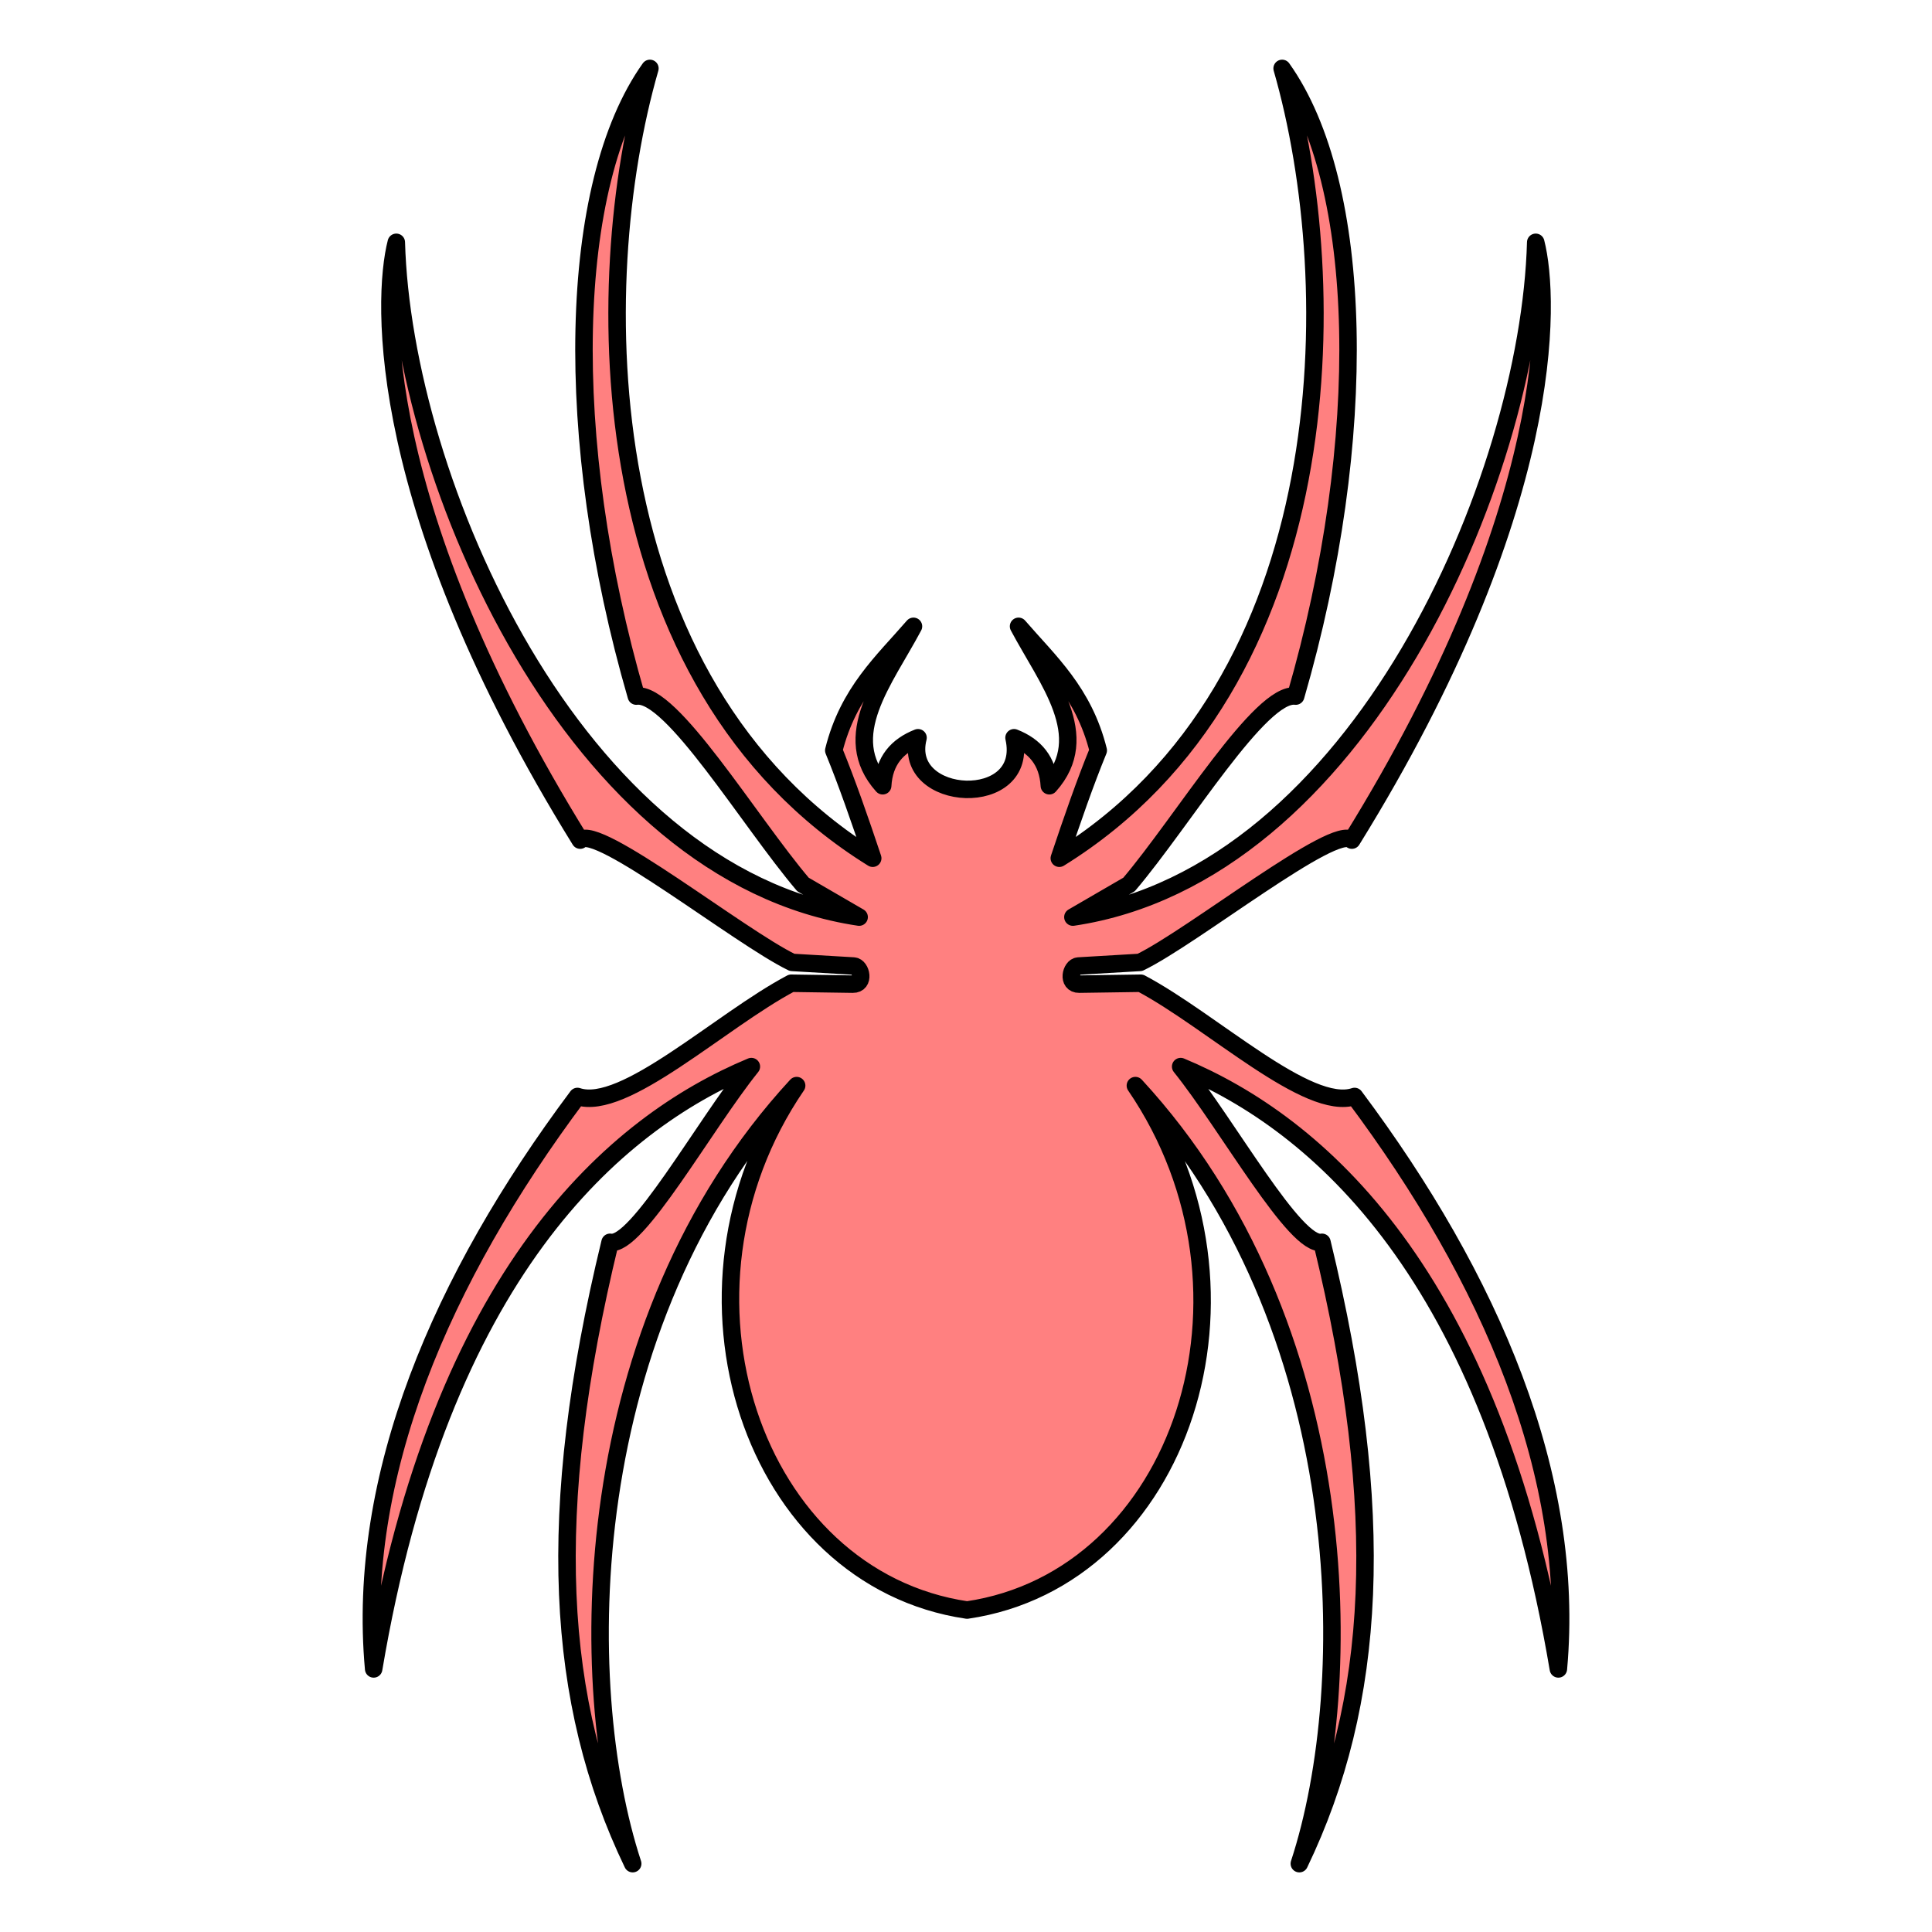
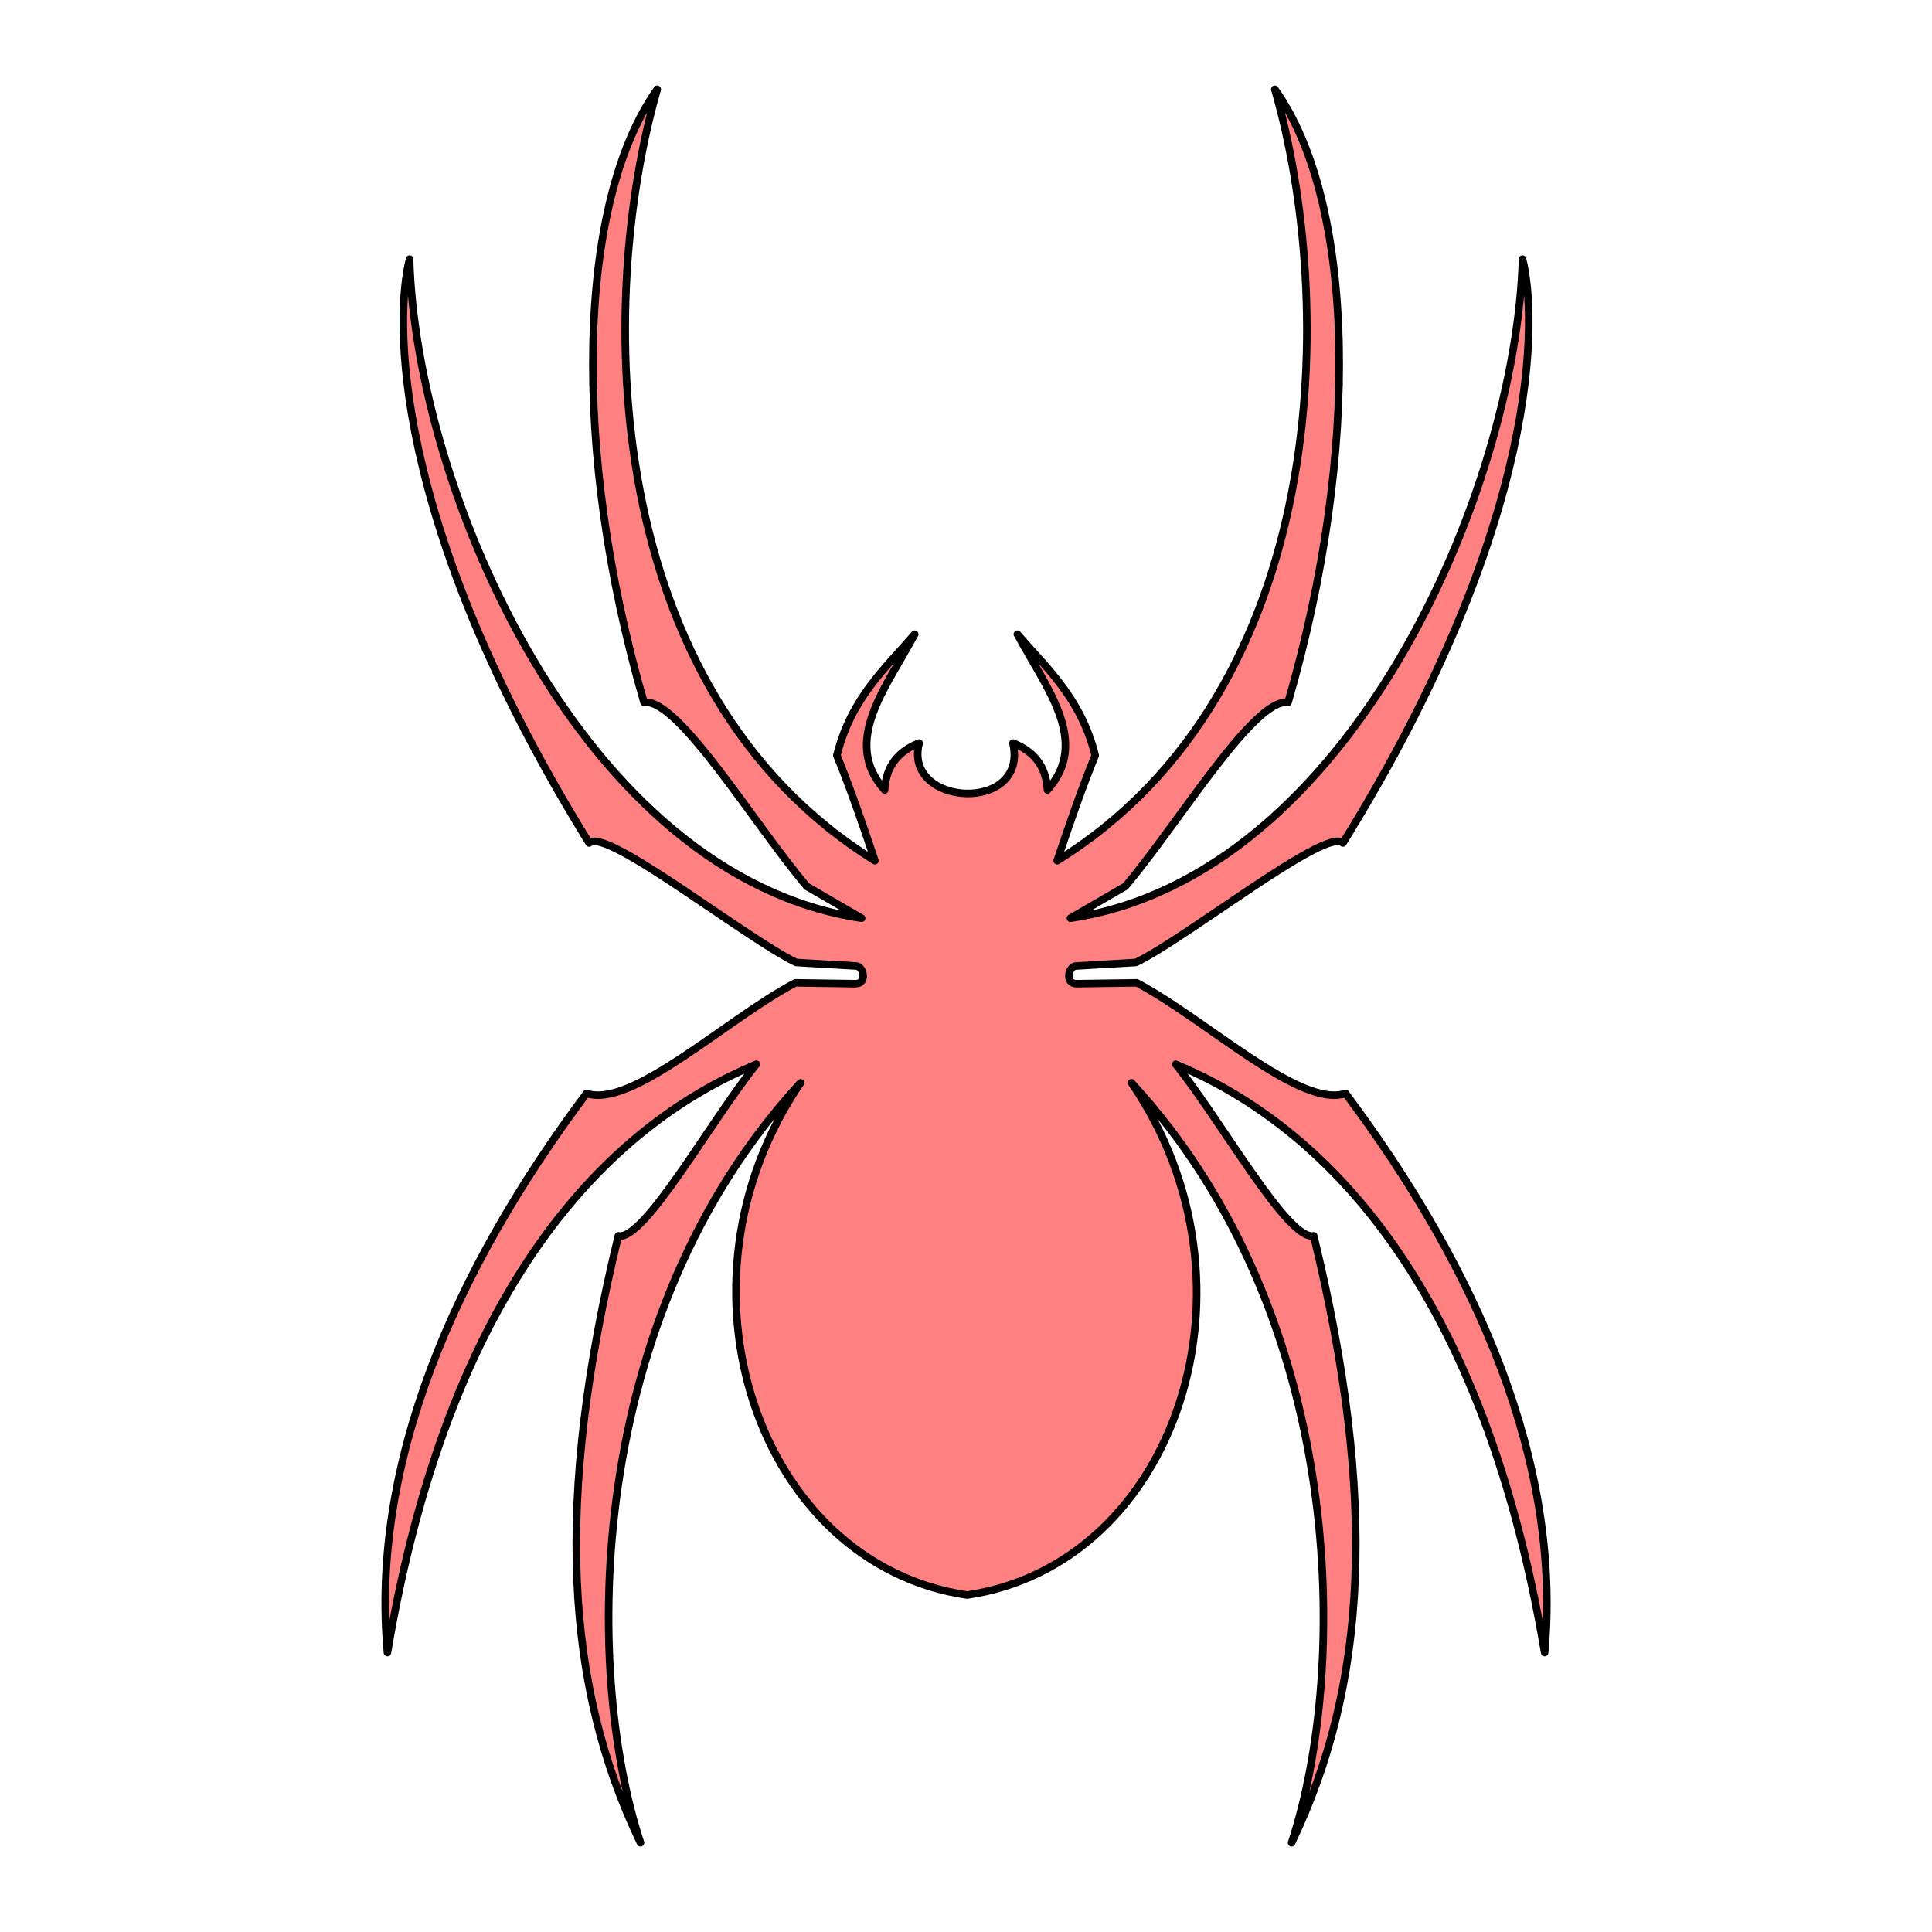
- <svg xmlns="http://www.w3.org/2000/svg" version="1.1" viewBox="0 0 64 64">
-   <path d="m30.41 24.439c-0.687 0.27-1.123 0.76-1.17 1.59-1.474-1.647 0.064-3.482 1.02-5.281-1.016 1.175-2.156 2.175-2.64 4.111 0.43 1.049 0.86 2.283 1.29 3.571-9.341-5.788-9.453-18.977-7.381-26.164-2.732 3.835-2.923 12.274-0.45 20.793 1.162-0.158 3.731 4.131 5.521 6.241l1.86 1.08c-9.47-1.41-15.113-14.496-15.332-22.353-0.488 1.902-0.705 8.826 6.091 19.803 0.536-0.568 5.279 3.208 7.021 4.051l2.04 0.12c0.249 0.015 0.378 0.606-0.03 0.6l-2.04-0.03c-2.36 1.25-5.544 4.27-7.081 3.751-4.506 6.027-7.331 12.577-6.751 18.963 2.211-13.119 7.987-18.068 12.512-19.953-1.56 1.94-3.802 5.998-4.681 5.821-2.178 8.965-1.811 15.259 0.75 20.583-1.945-5.932-1.877-17.854 5.431-25.774-4.675 6.842-1.447 16.331 5.646 17.373 7.094-1.042 10.251-10.53 5.575-17.373 7.308 7.92 7.376 19.842 5.431 25.774 2.561-5.324 2.928-11.618 0.75-20.583-0.879 0.177-3.12-3.881-4.681-5.821 4.525 1.885 10.301 6.835 12.512 19.953 0.58-6.386-2.245-12.936-6.751-18.963-1.537 0.52-4.721-2.5-7.081-3.751l-2.04 0.03c-0.408 0.006-0.279-0.585-0.03-0.6l2.04-0.12c1.742-0.842 6.485-4.619 7.021-4.051 6.796-10.977 6.579-17.901 6.091-19.803-0.219 7.857-5.862 20.943-15.332 22.353l1.86-1.08c1.79-2.11 4.359-6.399 5.521-6.241 2.473-8.519 2.282-16.958-0.45-20.793 2.071 7.187 1.96 20.376-7.381 26.164 0.43-1.287 0.86-2.522 1.29-3.571-0.484-1.936-1.624-2.935-2.64-4.111 0.956 1.799 2.494 3.634 1.02 5.281-0.047-0.83-0.483-1.32-1.17-1.59 0.539 2.391-3.735 2.168-3.18 0z" fill="#ff8080" stroke="#000" stroke-linecap="round" stroke-linejoin="round" stroke-width=".579" />
+ <svg xmlns="http://www.w3.org/2000/svg" cursor="default" version="1.1" viewBox="0 0 256 256">
+   <path d="m121.79 98.457c-2.684 1.056-4.386 2.971-4.572 6.213-5.758-6.434 0.251-13.605 3.986-20.632-3.971 4.592-8.423 8.498-10.316 16.06 1.68 4.098 3.361 8.921 5.041 13.95-36.494-22.612-36.932-74.143-28.838-102.22-10.676 14.983-11.421 47.954-1.758 81.238 4.54-0.618 14.575 16.138 21.57 24.383l7.268 4.22c-37-5.51-59.046-56.636-59.902-87.333-1.908 7.432-2.756 34.482 23.797 77.37 2.095-2.219 20.625 12.534 27.431 15.826l7.971 0.469c0.972 0.057 1.477 2.368-0.117 2.345l-7.971-0.117c-9.222 4.885-21.661 16.684-27.666 14.654-17.605 23.548-28.642 49.138-26.376 74.088 8.637-51.256 31.206-70.591 48.884-77.956-6.096 7.581-14.855 23.435-18.287 22.742-8.51 35.028-7.074 59.617 2.931 80.417-7.6-23.176-7.335-69.755 21.218-100.7-18.266 26.733-5.655 63.805 22.06 67.876 27.715-4.069 40.05-41.141 21.783-67.876 28.553 30.945 28.818 77.522 21.218 100.7 10.005-20.803 11.441-45.391 2.931-80.417-3.433 0.693-12.192-15.161-18.287-22.742 17.678 7.367 40.246 26.702 48.884 77.956 2.266-24.952-8.771-50.541-26.376-74.088-6.005 2.03-18.444-9.769-27.666-14.654l-7.971 0.117c-1.594 0.023-1.089-2.287-0.117-2.345l7.971-0.469c6.806-3.292 25.336-18.044 27.431-15.826 26.553-42.887 25.706-69.939 23.797-77.37-0.857 30.698-22.904 81.824-59.902 87.333l7.268-4.22c6.995-8.245 17.03-25.001 21.57-24.383 9.662-33.283 8.917-66.255-1.758-81.238 8.093 28.08 7.656 79.609-28.838 102.22 1.68-5.029 3.361-9.852 5.041-13.95-1.893-7.562-6.345-11.468-10.316-16.06 3.735 7.028 9.744 14.198 3.986 20.632-0.185-3.242-1.888-5.157-4.572-6.213 2.105 9.342-14.593 8.47-12.426 0z" fill="#ff8080" stroke="#000" stroke-linecap="round" stroke-linejoin="round" />
</svg>
